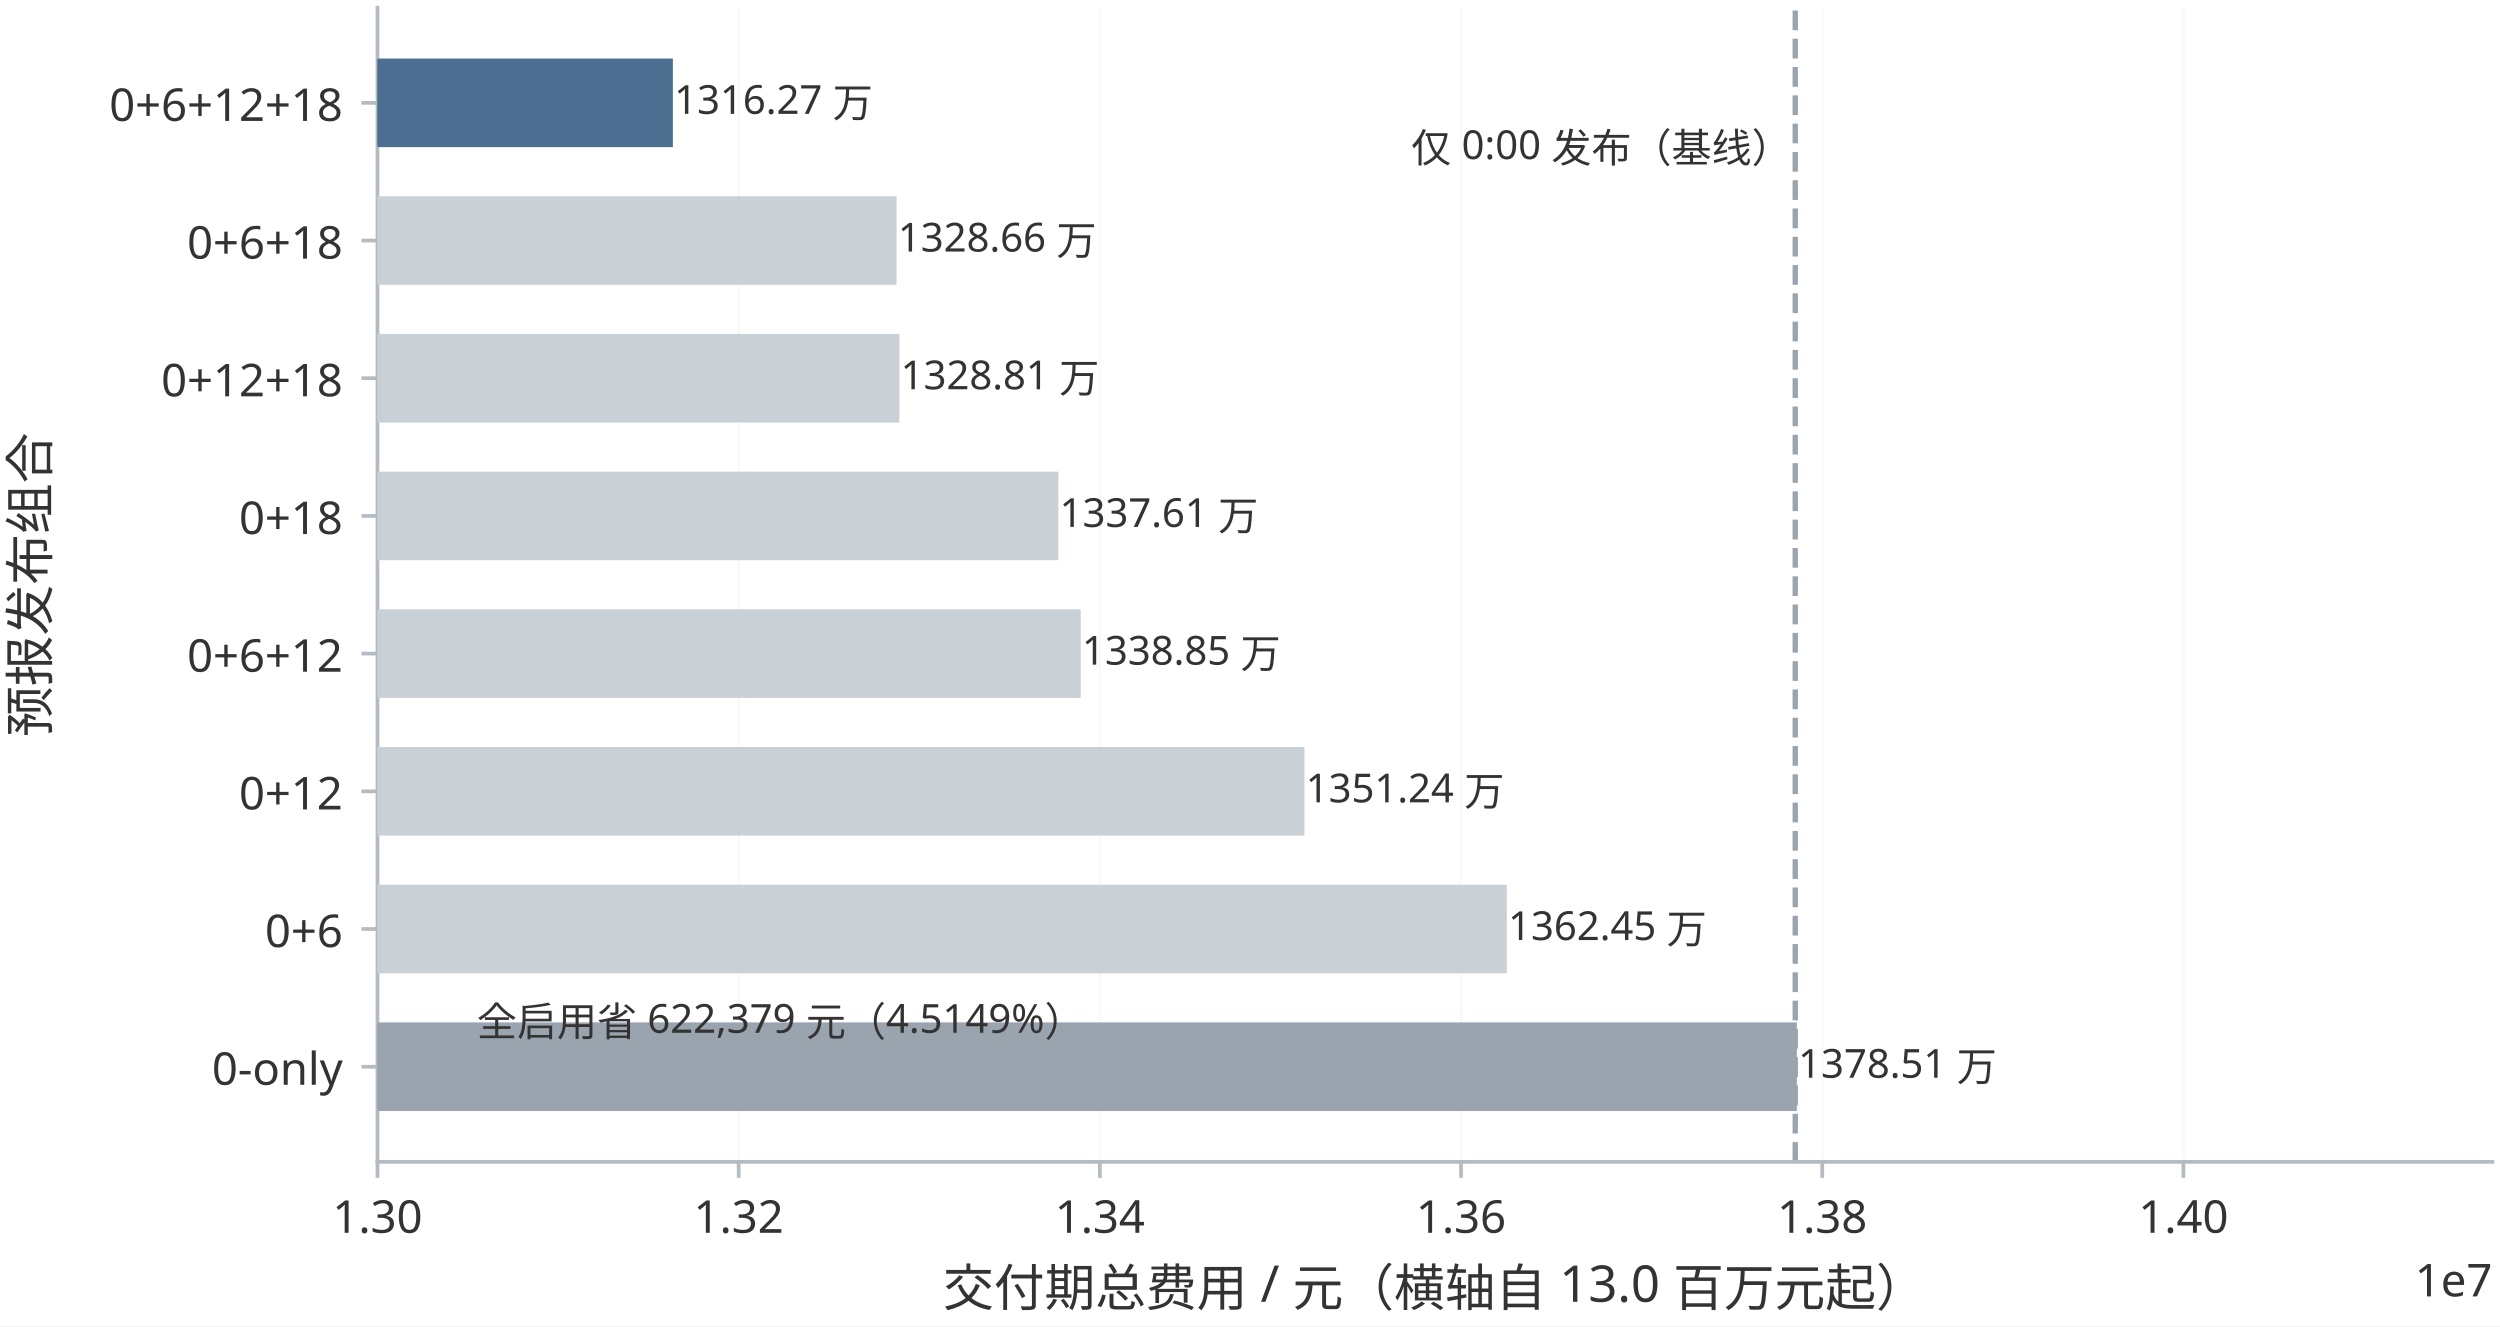
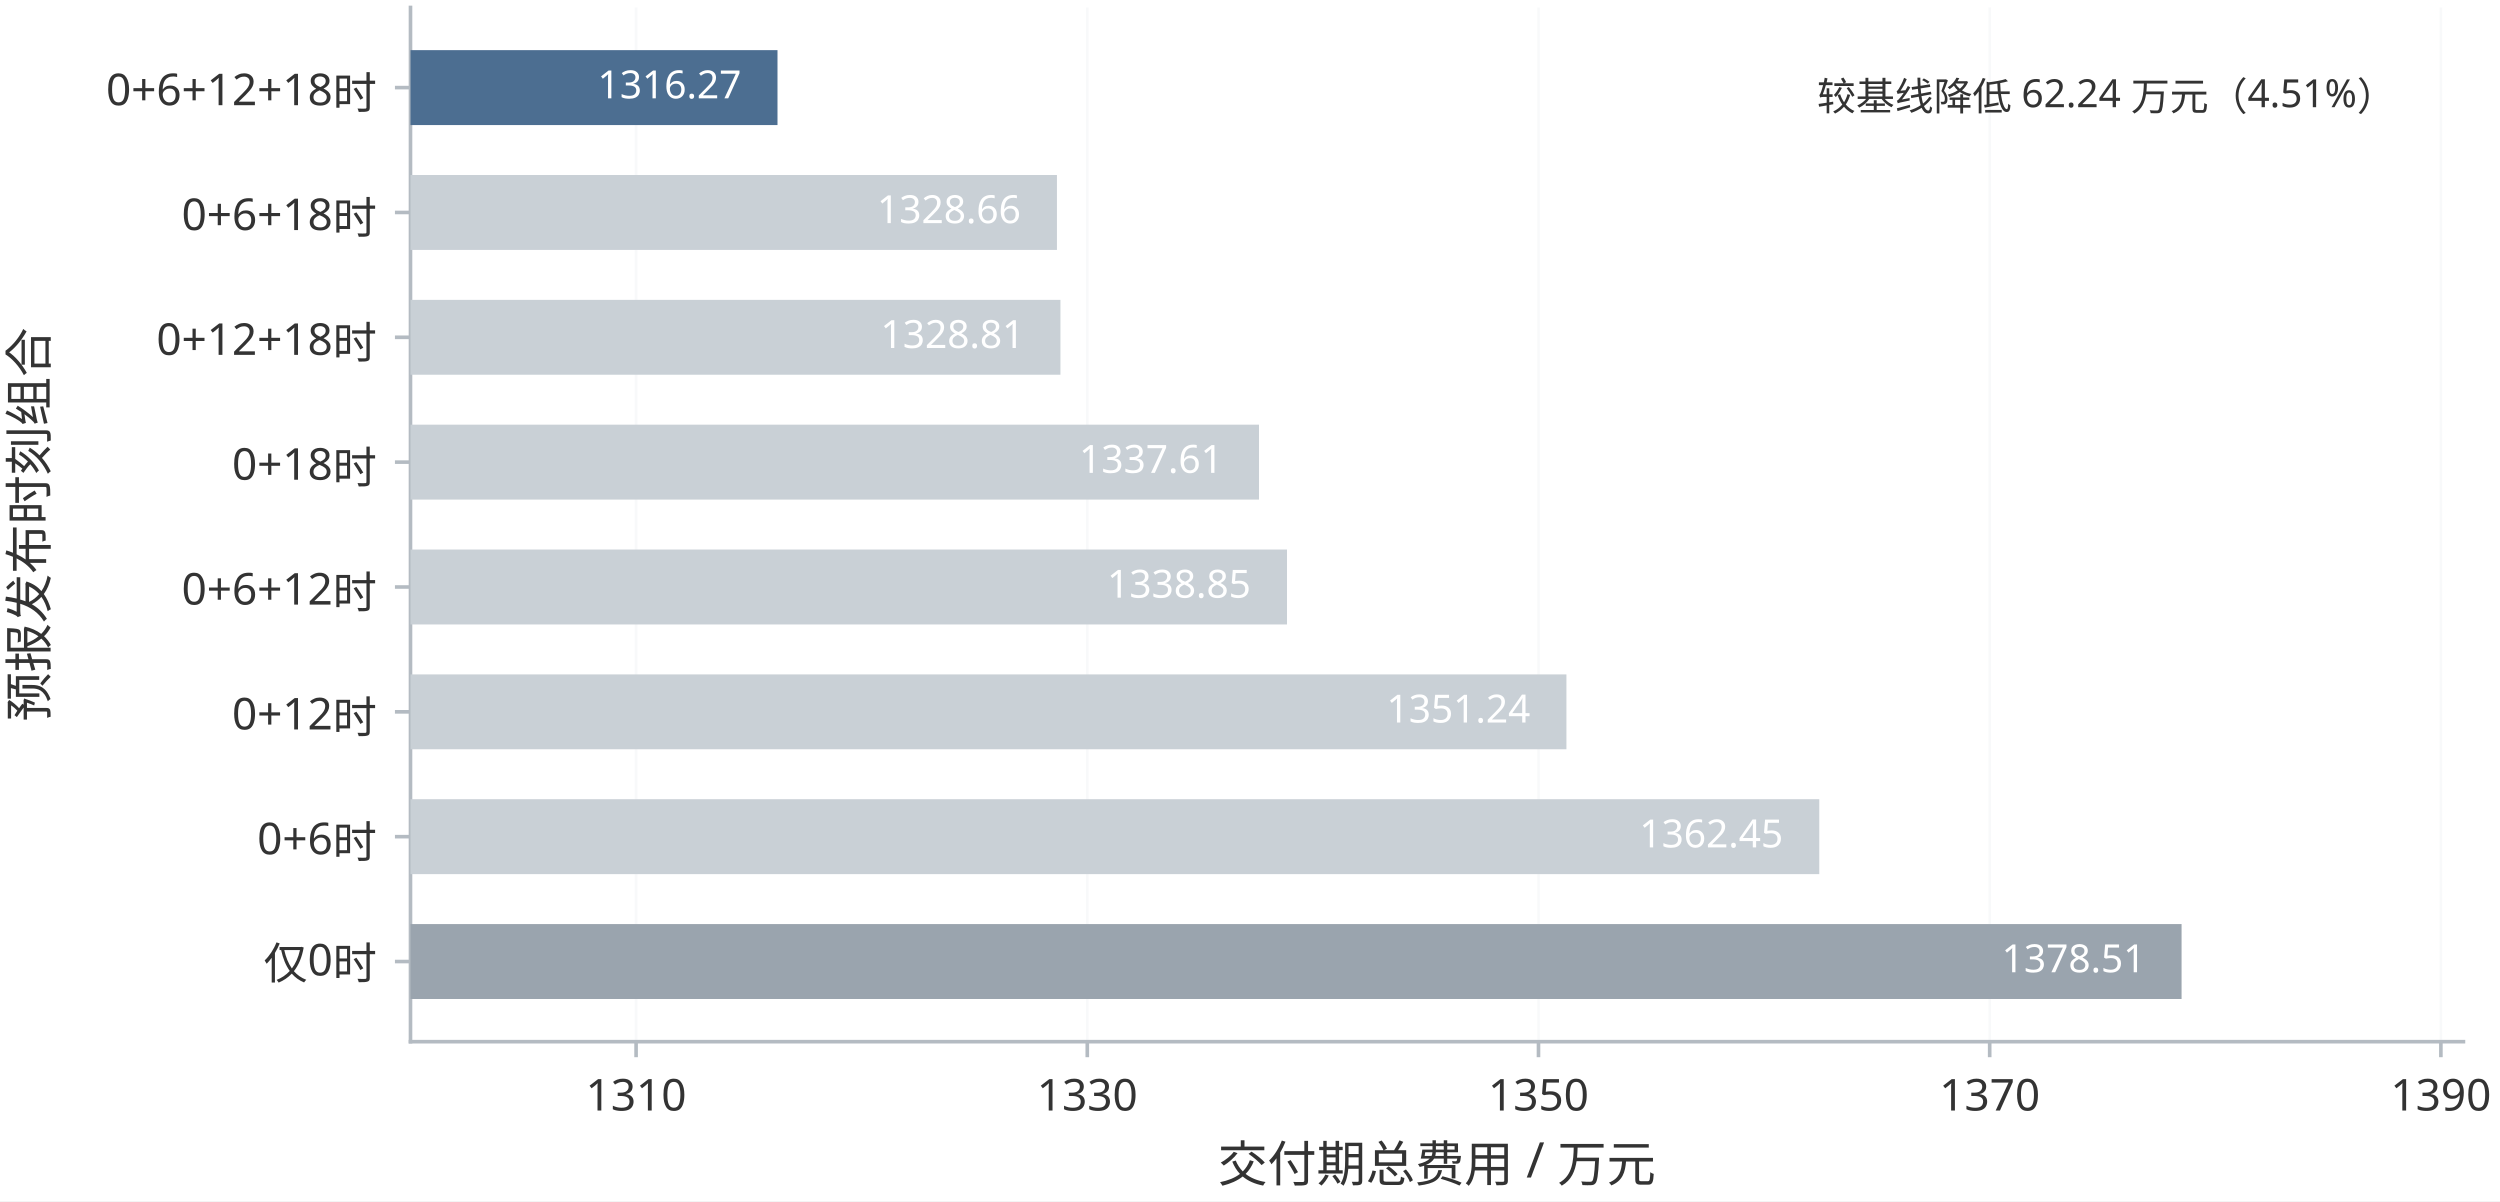
- <svg xmlns="http://www.w3.org/2000/svg" xmlns:xlink="http://www.w3.org/1999/xlink" width="468.336pt" height="248.459pt" viewBox="0 0 468.336 248.459" version="1.1">
+ <svg xmlns="http://www.w3.org/2000/svg" xmlns:xlink="http://www.w3.org/1999/xlink" width="482.452pt" height="231.827pt" viewBox="0 0 482.452 231.827" version="1.1">
  <defs>
    <style type="text/css">*{stroke-linejoin: round; stroke-linecap: butt}</style>
  </defs>
  <g id="figure_1">
    <g id="patch_1">
-       <path d="M 0 248.459  L 468.336 248.459  L 468.336 0  L 0 0  z " style="fill: #ffffff" />
+       <path d="M 0 231.827  L 482.452 231.827  L 482.452 0  L 0 0  z " style="fill: #ffffff" />
    </g>
    <g id="axes_1">
      <g id="patch_2">
-         <path d="M 70.716 217.656  L 466.896 217.656  L 466.896 1.44  L 70.716 1.44  z " style="fill: #ffffff" />
+         <path d="M 79.216 201.024  L 475.396 201.024  L 475.396 1.44  L 79.216 1.44  z " style="fill: #ffffff" />
      </g>
      <g id="matplotlib.axis_1">
        <g id="xtick_1">
          <g id="line2d_1">
-             <path d="M 70.716 217.656  L 70.716 1.44  " clip-path="url(#p80d5ff3dd9)" style="fill: none; stroke: #dfe3e7; stroke-opacity: 0.2; stroke-width: 0.5; stroke-linecap: square" />
+             <path d="M 122.753 201.024  L 122.753 1.44  " clip-path="url(#p2d5bdb80cc)" style="fill: none; stroke: #dfe3e7; stroke-opacity: 0.2; stroke-width: 0.5; stroke-linecap: square" />
          </g>
          <g id="line2d_2">
            <defs>
-               <path id="mf82ff08a10" d="M 0 0  L 0 3  " style="stroke: #b4bbc2; stroke-width: 0.7" />
+               <path id="me858aa91cb" d="M 0 0  L 0 3  " style="stroke: #b4bbc2; stroke-width: 0.7" />
            </defs>
            <g>
-               <use xlink:href="#mf82ff08a10" x="70.716" y="217.656" style="fill: #b4bbc2; stroke: #b4bbc2; stroke-width: 0.7" />
+               <use xlink:href="#me858aa91cb" x="122.753" y="201.024" style="fill: #b4bbc2; stroke: #b4bbc2; stroke-width: 0.7" />
            </g>
          </g>
          <g id="text_1">
-             <text style="font-size: 8.5px; font-family: 'Microsoft YaHei'; text-anchor: middle; fill: #333333" x="70.716" y="230.951" transform="rotate(-0 70.71625 230.9507)">1.30</text>
+             <text style="font-size: 8.5px; font-family: 'Microsoft YaHei'; text-anchor: middle; fill: #333333" x="122.753" y="214.319" transform="rotate(-0 122.7525 214.3187)">1310</text>
          </g>
        </g>
        <g id="xtick_2">
          <g id="line2d_3">
-             <path d="M 138.379 217.656  L 138.379 1.44  " clip-path="url(#p80d5ff3dd9)" style="fill: none; stroke: #dfe3e7; stroke-opacity: 0.2; stroke-width: 0.5; stroke-linecap: square" />
+             <path d="M 209.825 201.024  L 209.825 1.44  " clip-path="url(#p2d5bdb80cc)" style="fill: none; stroke: #dfe3e7; stroke-opacity: 0.2; stroke-width: 0.5; stroke-linecap: square" />
          </g>
          <g id="line2d_4">
            <g>
-               <use xlink:href="#mf82ff08a10" x="138.379" y="217.656" style="fill: #b4bbc2; stroke: #b4bbc2; stroke-width: 0.7" />
+               <use xlink:href="#me858aa91cb" x="209.825" y="201.024" style="fill: #b4bbc2; stroke: #b4bbc2; stroke-width: 0.7" />
            </g>
          </g>
          <g id="text_2">
-             <text style="font-size: 8.5px; font-family: 'Microsoft YaHei'; text-anchor: middle; fill: #333333" x="138.379" y="230.951" transform="rotate(-0 138.379 230.9507)">1.32</text>
+             <text style="font-size: 8.5px; font-family: 'Microsoft YaHei'; text-anchor: middle; fill: #333333" x="209.825" y="214.319" transform="rotate(-0 209.825 214.3187)">1330</text>
          </g>
        </g>
        <g id="xtick_3">
          <g id="line2d_5">
-             <path d="M 206.042 217.656  L 206.042 1.44  " clip-path="url(#p80d5ff3dd9)" style="fill: none; stroke: #dfe3e7; stroke-opacity: 0.2; stroke-width: 0.5; stroke-linecap: square" />
+             <path d="M 296.898 201.024  L 296.898 1.44  " clip-path="url(#p2d5bdb80cc)" style="fill: none; stroke: #dfe3e7; stroke-opacity: 0.2; stroke-width: 0.5; stroke-linecap: square" />
          </g>
          <g id="line2d_6">
            <g>
-               <use xlink:href="#mf82ff08a10" x="206.042" y="217.656" style="fill: #b4bbc2; stroke: #b4bbc2; stroke-width: 0.7" />
+               <use xlink:href="#me858aa91cb" x="296.898" y="201.024" style="fill: #b4bbc2; stroke: #b4bbc2; stroke-width: 0.7" />
            </g>
          </g>
          <g id="text_3">
-             <text style="font-size: 8.5px; font-family: 'Microsoft YaHei'; text-anchor: middle; fill: #333333" x="206.042" y="230.951" transform="rotate(-0 206.0417 230.9507)">1.34</text>
+             <text style="font-size: 8.5px; font-family: 'Microsoft YaHei'; text-anchor: middle; fill: #333333" x="296.898" y="214.319" transform="rotate(-0 296.8976 214.3187)">1350</text>
          </g>
        </g>
        <g id="xtick_4">
          <g id="line2d_7">
-             <path d="M 273.704 217.656  L 273.704 1.44  " clip-path="url(#p80d5ff3dd9)" style="fill: none; stroke: #dfe3e7; stroke-opacity: 0.2; stroke-width: 0.5; stroke-linecap: square" />
+             <path d="M 383.97 201.024  L 383.97 1.44  " clip-path="url(#p2d5bdb80cc)" style="fill: none; stroke: #dfe3e7; stroke-opacity: 0.2; stroke-width: 0.5; stroke-linecap: square" />
          </g>
          <g id="line2d_8">
            <g>
-               <use xlink:href="#mf82ff08a10" x="273.704" y="217.656" style="fill: #b4bbc2; stroke: #b4bbc2; stroke-width: 0.7" />
+               <use xlink:href="#me858aa91cb" x="383.97" y="201.024" style="fill: #b4bbc2; stroke: #b4bbc2; stroke-width: 0.7" />
            </g>
          </g>
          <g id="text_4">
-             <text style="font-size: 8.5px; font-family: 'Microsoft YaHei'; text-anchor: middle; fill: #333333" x="273.704" y="230.951" transform="rotate(-0 273.7044 230.9507)">1.36</text>
+             <text style="font-size: 8.5px; font-family: 'Microsoft YaHei'; text-anchor: middle; fill: #333333" x="383.97" y="214.319" transform="rotate(-0 383.9701 214.3187)">1370</text>
          </g>
        </g>
        <g id="xtick_5">
          <g id="line2d_9">
-             <path d="M 341.367 217.656  L 341.367 1.44  " clip-path="url(#p80d5ff3dd9)" style="fill: none; stroke: #dfe3e7; stroke-opacity: 0.2; stroke-width: 0.5; stroke-linecap: square" />
+             <path d="M 471.043 201.024  L 471.043 1.44  " clip-path="url(#p2d5bdb80cc)" style="fill: none; stroke: #dfe3e7; stroke-opacity: 0.2; stroke-width: 0.5; stroke-linecap: square" />
          </g>
          <g id="line2d_10">
            <g>
-               <use xlink:href="#mf82ff08a10" x="341.367" y="217.656" style="fill: #b4bbc2; stroke: #b4bbc2; stroke-width: 0.7" />
+               <use xlink:href="#me858aa91cb" x="471.043" y="201.024" style="fill: #b4bbc2; stroke: #b4bbc2; stroke-width: 0.7" />
            </g>
          </g>
          <g id="text_5">
-             <text style="font-size: 8.5px; font-family: 'Microsoft YaHei'; text-anchor: middle; fill: #333333" x="341.367" y="230.951" transform="rotate(-0 341.3672 230.9507)">1.38</text>
-           </g>
-         </g>
-         <g id="xtick_6">
-           <g id="line2d_11">
-             <path d="M 409.03 217.656  L 409.03 1.44  " clip-path="url(#p80d5ff3dd9)" style="fill: none; stroke: #dfe3e7; stroke-opacity: 0.2; stroke-width: 0.5; stroke-linecap: square" />
-           </g>
-           <g id="line2d_12">
-             <g>
-               <use xlink:href="#mf82ff08a10" x="409.03" y="217.656" style="fill: #b4bbc2; stroke: #b4bbc2; stroke-width: 0.7" />
-             </g>
-           </g>
-           <g id="text_6">
-             <text style="font-size: 8.5px; font-family: 'Microsoft YaHei'; text-anchor: middle; fill: #333333" x="409.03" y="230.951" transform="rotate(-0 409.0299 230.9507)">1.40</text>
-           </g>
-         </g>
-         <g id="text_7">
-           <text style="font-size: 9.5px; font-family: 'Microsoft YaHei'; text-anchor: middle; fill: #333333" x="268.806" y="244.658" transform="rotate(-0 268.8062 244.6578)">交付期总费用 / 元（横轴自 13.0 百万元起）</text>
-         </g>
-         <g id="text_8">
-           <text style="font-size: 8.5px; font-family: 'Microsoft YaHei'; text-anchor: end; fill: #333333" x="466.896" y="242.858" transform="rotate(-0 466.8963 242.8584)">1e7</text>
+             <text style="font-size: 8.5px; font-family: 'Microsoft YaHei'; text-anchor: middle; fill: #333333" x="471.043" y="214.319" transform="rotate(-0 471.0426 214.3187)">1390</text>
+           </g>
+         </g>
+         <g id="text_6">
+           <text style="font-size: 9.5px; font-family: 'Microsoft YaHei'; text-anchor: middle; fill: #333333" x="277.306" y="228.026" transform="rotate(-0 277.3062 228.0258)">交付期总费用 / 万元</text>
        </g>
      </g>
      <g id="matplotlib.axis_2">
        <g id="ytick_1">
+           <g id="line2d_11">
+             <defs>
+               <path id="m1d26ff9661" d="M 0 0  L -3 0  " style="stroke: #b4bbc2; stroke-width: 0.7" />
+             </defs>
+             <g>
+               <use xlink:href="#m1d26ff9661" x="79.216" y="16.908" style="fill: #b4bbc2; stroke: #b4bbc2; stroke-width: 0.7" />
+             </g>
+           </g>
+           <g id="text_7">
+             <text style="font-size: 8.5px; font-family: 'Microsoft YaHei'; text-anchor: end; fill: #333333" x="72.716" y="20.305" transform="rotate(-0 72.71625 20.30486)">0+6+12+18时</text>
+           </g>
+         </g>
+         <g id="ytick_2">
+           <g id="line2d_12">
+             <g>
+               <use xlink:href="#m1d26ff9661" x="79.216" y="41" style="fill: #b4bbc2; stroke: #b4bbc2; stroke-width: 0.7" />
+             </g>
+           </g>
+           <g id="text_8">
+             <text style="font-size: 8.5px; font-family: 'Microsoft YaHei'; text-anchor: end; fill: #333333" x="72.716" y="44.398" transform="rotate(-0 72.71625 44.39757)">0+6+18时</text>
+           </g>
+         </g>
+         <g id="ytick_3">
          <g id="line2d_13">
-             <defs>
-               <path id="m0f19a1e6d8" d="M 0 0  L -3 0  " style="stroke: #b4bbc2; stroke-width: 0.7" />
-             </defs>
-             <g>
-               <use xlink:href="#m0f19a1e6d8" x="70.716" y="19.265" style="fill: #b4bbc2; stroke: #b4bbc2; stroke-width: 0.7" />
+             <g>
+               <use xlink:href="#m1d26ff9661" x="79.216" y="65.093" style="fill: #b4bbc2; stroke: #b4bbc2; stroke-width: 0.7" />
            </g>
          </g>
          <g id="text_9">
-             <text style="font-size: 8.5px; font-family: 'Microsoft YaHei'; text-anchor: end; fill: #333333" x="64.216" y="22.662" transform="rotate(-0 64.21625 22.66188)">0+6+12+18</text>
-           </g>
-         </g>
-         <g id="ytick_2">
+             <text style="font-size: 8.5px; font-family: 'Microsoft YaHei'; text-anchor: end; fill: #333333" x="72.716" y="68.49" transform="rotate(-0 72.71625 68.49028)">0+12+18时</text>
+           </g>
+         </g>
+         <g id="ytick_4">
          <g id="line2d_14">
            <g>
-               <use xlink:href="#m0f19a1e6d8" x="70.716" y="45.06" style="fill: #b4bbc2; stroke: #b4bbc2; stroke-width: 0.7" />
+               <use xlink:href="#m1d26ff9661" x="79.216" y="89.186" style="fill: #b4bbc2; stroke: #b4bbc2; stroke-width: 0.7" />
            </g>
          </g>
          <g id="text_10">
-             <text style="font-size: 8.5px; font-family: 'Microsoft YaHei'; text-anchor: end; fill: #333333" x="64.216" y="48.457" transform="rotate(-0 64.21625 48.45716)">0+6+18</text>
-           </g>
-         </g>
-         <g id="ytick_3">
+             <text style="font-size: 8.5px; font-family: 'Microsoft YaHei'; text-anchor: end; fill: #333333" x="72.716" y="92.583" transform="rotate(-0 72.71625 92.58299)">0+18时</text>
+           </g>
+         </g>
+         <g id="ytick_5">
          <g id="line2d_15">
            <g>
-               <use xlink:href="#m0f19a1e6d8" x="70.716" y="70.855" style="fill: #b4bbc2; stroke: #b4bbc2; stroke-width: 0.7" />
+               <use xlink:href="#m1d26ff9661" x="79.216" y="113.278" style="fill: #b4bbc2; stroke: #b4bbc2; stroke-width: 0.7" />
            </g>
          </g>
          <g id="text_11">
-             <text style="font-size: 8.5px; font-family: 'Microsoft YaHei'; text-anchor: end; fill: #333333" x="64.216" y="74.252" transform="rotate(-0 64.21625 74.25243)">0+12+18</text>
-           </g>
-         </g>
-         <g id="ytick_4">
+             <text style="font-size: 8.5px; font-family: 'Microsoft YaHei'; text-anchor: end; fill: #333333" x="72.716" y="116.676" transform="rotate(-0 72.71625 116.6757)">0+6+12时</text>
+           </g>
+         </g>
+         <g id="ytick_6">
          <g id="line2d_16">
            <g>
-               <use xlink:href="#m0f19a1e6d8" x="70.716" y="96.65" style="fill: #b4bbc2; stroke: #b4bbc2; stroke-width: 0.7" />
+               <use xlink:href="#m1d26ff9661" x="79.216" y="137.371" style="fill: #b4bbc2; stroke: #b4bbc2; stroke-width: 0.7" />
            </g>
          </g>
          <g id="text_12">
-             <text style="font-size: 8.5px; font-family: 'Microsoft YaHei'; text-anchor: end; fill: #333333" x="64.216" y="100.048" transform="rotate(-0 64.21625 100.0477)">0+18</text>
-           </g>
-         </g>
-         <g id="ytick_5">
+             <text style="font-size: 8.5px; font-family: 'Microsoft YaHei'; text-anchor: end; fill: #333333" x="72.716" y="140.768" transform="rotate(-0 72.71625 140.7684)">0+12时</text>
+           </g>
+         </g>
+         <g id="ytick_7">
          <g id="line2d_17">
            <g>
-               <use xlink:href="#m0f19a1e6d8" x="70.716" y="122.446" style="fill: #b4bbc2; stroke: #b4bbc2; stroke-width: 0.7" />
+               <use xlink:href="#m1d26ff9661" x="79.216" y="161.464" style="fill: #b4bbc2; stroke: #b4bbc2; stroke-width: 0.7" />
            </g>
          </g>
          <g id="text_13">
-             <text style="font-size: 8.5px; font-family: 'Microsoft YaHei'; text-anchor: end; fill: #333333" x="64.216" y="125.843" transform="rotate(-0 64.21625 125.843)">0+6+12</text>
-           </g>
-         </g>
-         <g id="ytick_6">
+             <text style="font-size: 8.5px; font-family: 'Microsoft YaHei'; text-anchor: end; fill: #333333" x="72.716" y="164.861" transform="rotate(-0 72.71625 164.8611)">0+6时</text>
+           </g>
+         </g>
+         <g id="ytick_8">
          <g id="line2d_18">
            <g>
-               <use xlink:href="#m0f19a1e6d8" x="70.716" y="148.241" style="fill: #b4bbc2; stroke: #b4bbc2; stroke-width: 0.7" />
+               <use xlink:href="#m1d26ff9661" x="79.216" y="185.556" style="fill: #b4bbc2; stroke: #b4bbc2; stroke-width: 0.7" />
            </g>
          </g>
          <g id="text_14">
-             <text style="font-size: 8.5px; font-family: 'Microsoft YaHei'; text-anchor: end; fill: #333333" x="64.216" y="151.638" transform="rotate(-0 64.21625 151.6383)">0+12</text>
-           </g>
-         </g>
-         <g id="ytick_7">
-           <g id="line2d_19">
-             <g>
-               <use xlink:href="#m0f19a1e6d8" x="70.716" y="174.036" style="fill: #b4bbc2; stroke: #b4bbc2; stroke-width: 0.7" />
-             </g>
-           </g>
-           <g id="text_15">
-             <text style="font-size: 8.5px; font-family: 'Microsoft YaHei'; text-anchor: end; fill: #333333" x="64.216" y="177.434" transform="rotate(-0 64.21625 177.4335)">0+6</text>
-           </g>
-         </g>
-         <g id="ytick_8">
-           <g id="line2d_20">
-             <g>
-               <use xlink:href="#m0f19a1e6d8" x="70.716" y="199.831" style="fill: #b4bbc2; stroke: #b4bbc2; stroke-width: 0.7" />
-             </g>
-           </g>
-           <g id="text_16">
-             <text style="font-size: 8.5px; font-family: 'Microsoft YaHei'; text-anchor: end; fill: #333333" x="64.216" y="203.229" transform="rotate(-0 64.21625 203.2288)">0-only</text>
-           </g>
-         </g>
-         <g id="text_17">
-           <text style="font-size: 9.5px; font-family: 'Microsoft YaHei'; text-anchor: middle; fill: #333333" x="9.034" y="109.548" transform="rotate(-90 9.034062 109.548)">预报发布组合</text>
-         </g>
-       </g>
-       <g id="line2d_21">
-         <path d="M 336.313 217.656  L 336.313 1.44  " clip-path="url(#p80d5ff3dd9)" style="fill: none; stroke-dasharray: 3.7,1.6; stroke-dashoffset: 0; stroke: #9aa4ae" />
+             <text style="font-size: 8.5px; font-family: 'Microsoft YaHei'; text-anchor: end; fill: #333333" x="72.716" y="188.954" transform="rotate(-0 72.71625 188.9538)">仅0时</text>
+           </g>
+         </g>
+         <g id="text_15">
+           <text style="font-size: 9.5px; font-family: 'Microsoft YaHei'; text-anchor: middle; fill: #333333" x="9.034" y="101.232" transform="rotate(-90 9.034062 101.232)">预报发布时刻组合</text>
+         </g>
      </g>
      <g id="patch_3">
-         <path d="M 70.716 217.656  L 70.716 1.44  " style="fill: none; stroke: #b4bbc2; stroke-width: 0.7; stroke-linejoin: miter; stroke-linecap: square" />
+         <path d="M 79.216 201.024  L 79.216 1.44  " style="fill: none; stroke: #b4bbc2; stroke-width: 0.7; stroke-linejoin: miter; stroke-linecap: square" />
      </g>
      <g id="patch_4">
-         <path d="M 70.716 217.656  L 466.896 217.656  " style="fill: none; stroke: #b4bbc2; stroke-width: 0.7; stroke-linejoin: miter; stroke-linecap: square" />
+         <path d="M 79.216 201.024  L 475.396 201.024  " style="fill: none; stroke: #b4bbc2; stroke-width: 0.7; stroke-linejoin: miter; stroke-linecap: square" />
+       </g>
+       <g id="patch_5">
+         <path d="M 79.216 24.135  L 150.042 24.135  L 150.042 9.68  L 79.216 9.68  z " clip-path="url(#p2d5bdb80cc)" style="fill: #4c6e91" />
+       </g>
+       <g id="patch_6">
+         <path d="M 79.216 48.228  L 203.971 48.228  L 203.971 33.772  L 79.216 33.772  z " clip-path="url(#p2d5bdb80cc)" style="fill: #c9d0d6" />
+       </g>
+       <g id="patch_7">
+         <path d="M 79.216 72.321  L 204.643 72.321  L 204.643 57.865  L 79.216 57.865  z " clip-path="url(#p2d5bdb80cc)" style="fill: #c9d0d6" />
+       </g>
+       <g id="patch_8">
+         <path d="M 79.216 96.413  L 242.964 96.413  L 242.964 81.958  L 79.216 81.958  z " clip-path="url(#p2d5bdb80cc)" style="fill: #c9d0d6" />
+       </g>
+       <g id="patch_9">
+         <path d="M 79.216 120.506  L 248.366 120.506  L 248.366 106.051  L 79.216 106.051  z " clip-path="url(#p2d5bdb80cc)" style="fill: #c9d0d6" />
+       </g>
+       <g id="patch_10">
+         <path d="M 79.216 144.599  L 302.29 144.599  L 302.29 130.143  L 79.216 130.143  z " clip-path="url(#p2d5bdb80cc)" style="fill: #c9d0d6" />
+       </g>
+       <g id="patch_11">
+         <path d="M 79.216 168.692  L 351.084 168.692  L 351.084 154.236  L 79.216 154.236  z " clip-path="url(#p2d5bdb80cc)" style="fill: #c9d0d6" />
+       </g>
+       <g id="patch_12">
+         <path d="M 79.216 192.784  L 421.003 192.784  L 421.003 178.329  L 79.216 178.329  z " clip-path="url(#p2d5bdb80cc)" style="fill: #9aa4ae" />
+       </g>
+       <g id="text_16">
+         <text style="font-size: 7.5px; font-family: 'Microsoft YaHei'; text-anchor: end; fill: #ffffff" x="143.076" y="18.973" transform="rotate(-0 143.0765 18.97295)">1316.27</text>
+       </g>
+       <g id="text_17">
+         <text style="font-size: 7.5px; font-family: 'Microsoft YaHei'; text-anchor: end; fill: #ffffff" x="197.005" y="43.066" transform="rotate(-0 197.0054 43.06566)">1328.66</text>
      </g>
      <g id="text_18">
-         <text style="font-size: 7.5px; font-family: 'Microsoft YaHei'; text-anchor: start; fill: #333333" x="126.295" y="21.33" transform="rotate(-0 126.2954 21.32997)">1316.27 万</text>
+         <text style="font-size: 7.5px; font-family: 'Microsoft YaHei'; text-anchor: end; fill: #ffffff" x="197.677" y="67.158" transform="rotate(-0 197.6768 67.15837)">1328.81</text>
      </g>
      <g id="text_19">
-         <text style="font-size: 7.5px; font-family: 'Microsoft YaHei'; text-anchor: start; fill: #333333" x="168.203" y="47.125" transform="rotate(-0 168.2027 47.12524)">1328.66 万</text>
+         <text style="font-size: 7.5px; font-family: 'Microsoft YaHei'; text-anchor: end; fill: #ffffff" x="235.998" y="91.251" transform="rotate(-0 235.9982 91.25108)">1337.61</text>
      </g>
      <g id="text_20">
-         <text style="font-size: 7.5px; font-family: 'Microsoft YaHei'; text-anchor: start; fill: #333333" x="168.724" y="72.921" transform="rotate(-0 168.7245 72.92052)">1328.81 万</text>
+         <text style="font-size: 7.5px; font-family: 'Microsoft YaHei'; text-anchor: end; fill: #ffffff" x="241.4" y="115.344" transform="rotate(-0 241.4003 115.3438)">1338.85</text>
      </g>
      <g id="text_21">
-         <text style="font-size: 7.5px; font-family: 'Microsoft YaHei'; text-anchor: start; fill: #333333" x="198.503" y="98.716" transform="rotate(-0 198.5034 98.71579)">1337.61 万</text>
+         <text style="font-size: 7.5px; font-family: 'Microsoft YaHei'; text-anchor: end; fill: #ffffff" x="295.324" y="139.436" transform="rotate(-0 295.3245 139.4365)">1351.24</text>
      </g>
      <g id="text_22">
-         <text style="font-size: 7.5px; font-family: 'Microsoft YaHei'; text-anchor: start; fill: #333333" x="202.701" y="124.511" transform="rotate(-0 202.7013 124.5111)">1338.85 万</text>
+         <text style="font-size: 7.5px; font-family: 'Microsoft YaHei'; text-anchor: end; fill: #ffffff" x="344.119" y="163.529" transform="rotate(-0 344.1186 163.5292)">1362.45</text>
      </g>
      <g id="text_23">
-         <text style="font-size: 7.5px; font-family: 'Microsoft YaHei'; text-anchor: start; fill: #333333" x="244.605" y="150.306" transform="rotate(-0 244.605 150.3063)">1351.24 万</text>
+         <text style="font-size: 7.5px; font-family: 'Microsoft YaHei'; text-anchor: end; fill: #ffffff" x="414.037" y="187.622" transform="rotate(-0 414.037 187.6219)">1378.51</text>
      </g>
      <g id="text_24">
-         <text style="font-size: 7.5px; font-family: 'Microsoft YaHei'; text-anchor: start; fill: #333333" x="282.522" y="176.102" transform="rotate(-0 282.5221 176.1016)">1362.45 万</text>
-       </g>
-       <g id="text_25">
-         <text style="font-size: 7.5px; font-family: 'Microsoft YaHei'; text-anchor: start; fill: #333333" x="336.855" y="201.897" transform="rotate(-0 336.8547 201.8969)">1378.51 万</text>
-       </g>
-       <g id="patch_5">
-         <path d="M 70.716 27.261  L 125.754 27.261  L 125.754 11.268  L 70.716 11.268  z " clip-path="url(#p80d5ff3dd9)" style="fill: #4c6e91; stroke: #4c6e91; stroke-width: 0.6; stroke-linejoin: miter" />
-       </g>
-       <g id="patch_6">
-         <path d="M 70.716 53.056  L 167.661 53.056  L 167.661 37.063  L 70.716 37.063  z " clip-path="url(#p80d5ff3dd9)" style="fill: #c9d0d6; stroke: #c9d0d6; stroke-width: 0.6; stroke-linejoin: miter" />
-       </g>
-       <g id="patch_7">
-         <path d="M 70.716 78.852  L 168.183 78.852  L 168.183 62.859  L 70.716 62.859  z " clip-path="url(#p80d5ff3dd9)" style="fill: #c9d0d6; stroke: #c9d0d6; stroke-width: 0.6; stroke-linejoin: miter" />
-       </g>
-       <g id="patch_8">
-         <path d="M 70.716 104.647  L 197.962 104.647  L 197.962 88.654  L 70.716 88.654  z " clip-path="url(#p80d5ff3dd9)" style="fill: #c9d0d6; stroke: #c9d0d6; stroke-width: 0.6; stroke-linejoin: miter" />
-       </g>
-       <g id="patch_9">
-         <path d="M 70.716 130.442  L 202.16 130.442  L 202.16 114.449  L 70.716 114.449  z " clip-path="url(#p80d5ff3dd9)" style="fill: #c9d0d6; stroke: #c9d0d6; stroke-width: 0.6; stroke-linejoin: miter" />
-       </g>
-       <g id="patch_10">
-         <path d="M 70.716 156.237  L 244.064 156.237  L 244.064 140.244  L 70.716 140.244  z " clip-path="url(#p80d5ff3dd9)" style="fill: #c9d0d6; stroke: #c9d0d6; stroke-width: 0.6; stroke-linejoin: miter" />
-       </g>
-       <g id="patch_11">
-         <path d="M 70.716 182.033  L 281.981 182.033  L 281.981 166.04  L 70.716 166.04  z " clip-path="url(#p80d5ff3dd9)" style="fill: #c9d0d6; stroke: #c9d0d6; stroke-width: 0.6; stroke-linejoin: miter" />
-       </g>
-       <g id="patch_12">
-         <path d="M 70.716 207.828  L 336.313 207.828  L 336.313 191.835  L 70.716 191.835  z " clip-path="url(#p80d5ff3dd9)" style="fill: #9aa4ae; stroke: #9aa4ae; stroke-width: 0.6; stroke-linejoin: miter" />
-       </g>
-       <g id="text_26">
-         <text style="font-size: 7.5px; font-family: 'Microsoft YaHei'; text-anchor: end; fill: #333333" x="335.637" y="30.419" transform="rotate(-0 335.6367 30.4189)">仅 0:00 发布（基线）</text>
-       </g>
-       <g id="text_27">
-         <text style="font-size: 7.5px; font-family: 'Microsoft YaHei'; text-anchor: start; fill: #333333" x="89.324" y="194.098" transform="rotate(-0 89.3235 194.0977)">全启用省 622,379 元（4.5149%）</text>
+         <text style="font-size: 7.5px; font-family: 'Microsoft YaHei'; text-anchor: end; fill: #333333" x="462.335" y="21.307" transform="rotate(-0 462.3354 21.30717)">较基线降低 62.24 万元（4.51%）</text>
      </g>
    </g>
  </g>
  <defs>
-     <clipPath id="p80d5ff3dd9">
-       <rect x="70.716" y="1.44" width="396.18" height="216.216" />
+     <clipPath id="p2d5bdb80cc">
+       <rect x="79.216" y="1.44" width="396.18" height="199.584" />
    </clipPath>
  </defs>
</svg>
